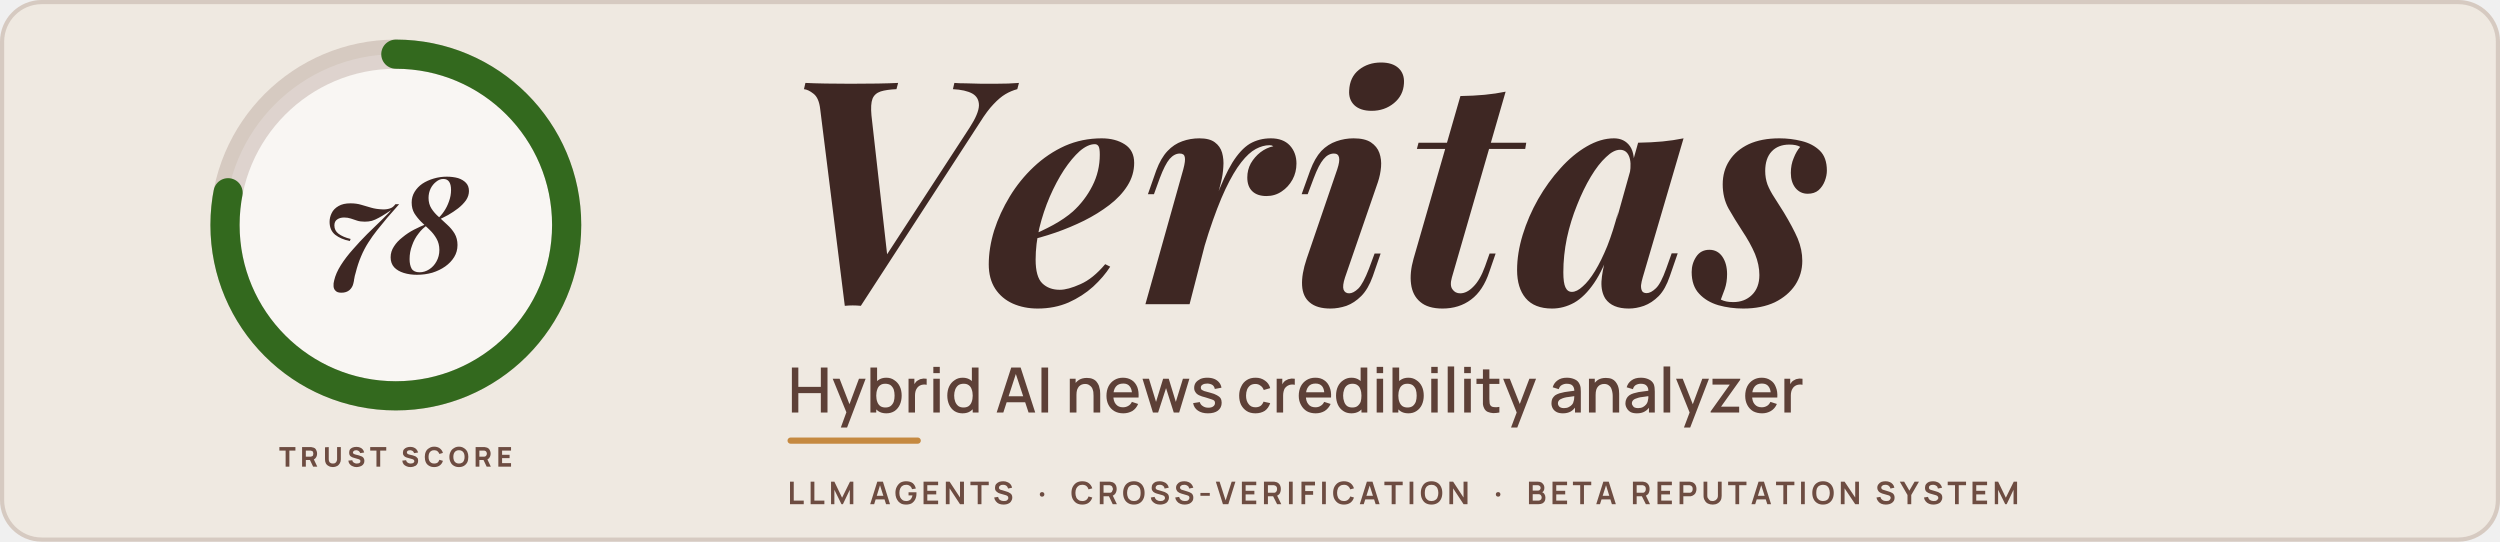
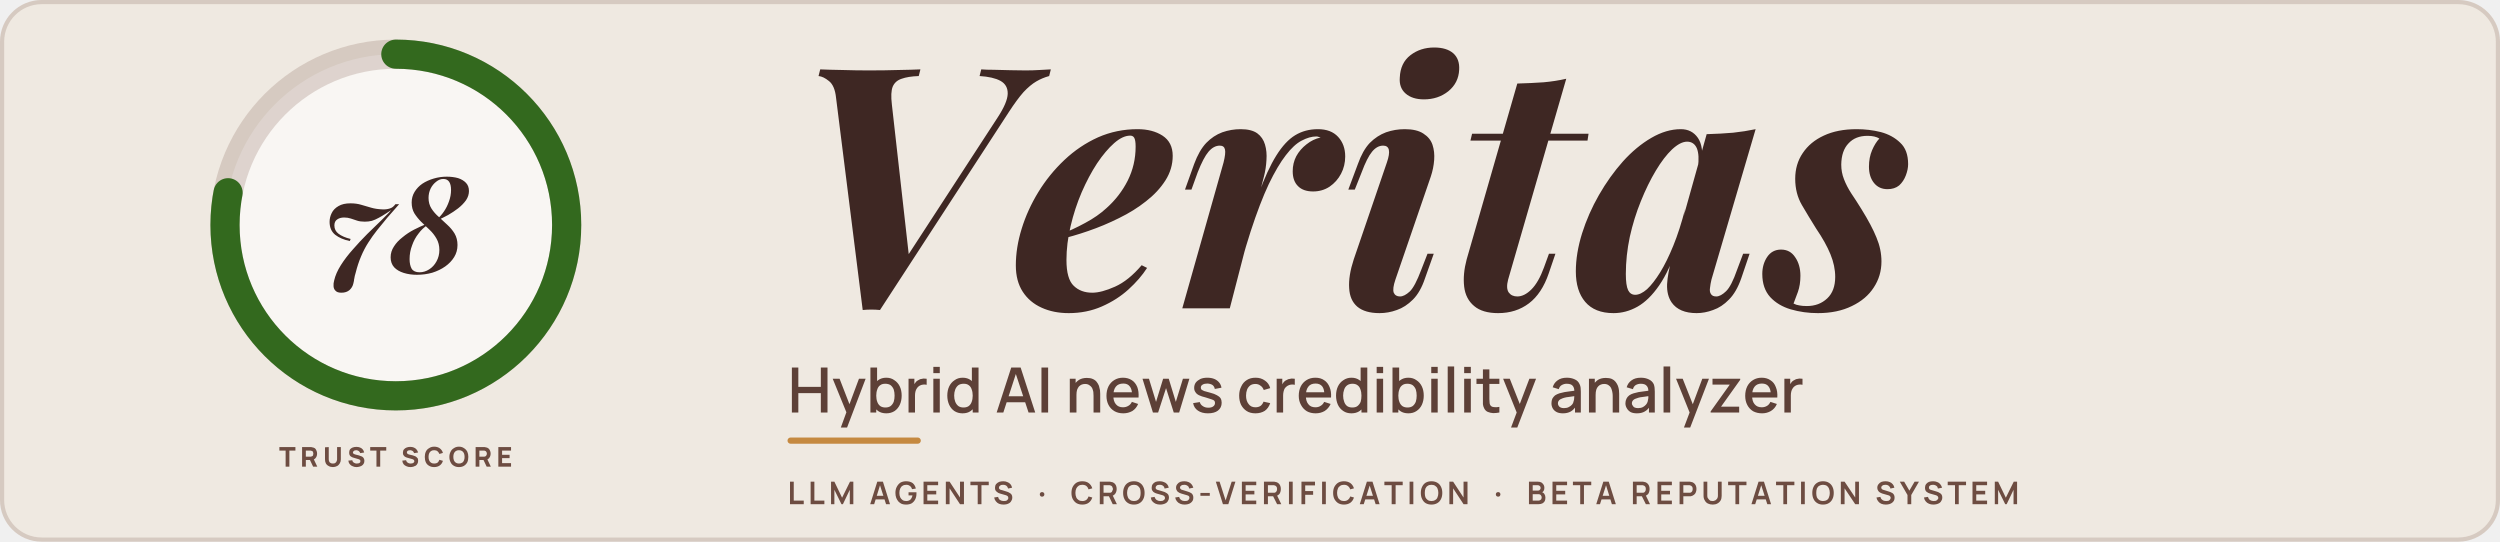
<svg xmlns="http://www.w3.org/2000/svg" width="1200" height="260" viewBox="0 42 1200 260" role="img" aria-labelledby="t d">
  <defs>
    <clipPath id="clip">
      <rect y="42" width="1200" height="260" rx="20" />
    </clipPath>
  </defs>
  <g clip-path="url(#clip)">
    <rect y="42" width="1200" height="260" fill="#EFE9E1" />
    <rect x="1" y="43" width="1198" height="258" rx="19" fill="none" stroke="#8D6E63" stroke-opacity="0.25" stroke-width="2" />
  </g>
  <g>
    <circle cx="190" cy="150" r="82" fill="#FFFFFF" fill-opacity="0.6" />
    <circle cx="190" cy="150" r="82" fill="none" stroke="#8D6E63" stroke-opacity="0.25" stroke-width="14" />
    <circle cx="190" cy="150" r="82" fill="none" stroke="#33691E" stroke-width="14" stroke-linecap="round" stroke-dasharray="402 516" transform="rotate(-90 190 150)" />
    <path d="M168.2 139.6Q171.1 139.6 173.4 140.3Q175.8 141 178.2 141.7Q180.6 142.4 183.6 142.5Q185.4 142.6 187 142.1Q188.6 141.7 189.8 140H191.6Q188.6 143.5 185.9 146.5Q183.3 149.6 181 152.5Q178.7 155.4 176.8 158.4Q174.8 161.5 173.3 165.1Q171.8 168.6 170.7 173Q170.2 174.6 170.1 175.5Q169.9 176.3 169.9 176.8Q169.8 177.3 169.6 178.1Q169.2 179.9 167.8 181.2Q166.3 182.5 163.9 182.5Q161.9 182.5 161.1 181.6Q160.2 180.8 160.1 179.4Q160 178 160.4 176.6Q161.2 173.1 163.6 169.3Q166 165.5 169.4 161.7Q172.7 157.9 176.3 154.3Q180 150.7 183.3 147.5Q186.6 144.3 188.8 141.7Q188.8 141.7 189.3 141.6Q189.8 141.5 189.8 141.5Q187.4 143.1 185.4 144.4Q183.4 145.7 181.7 146.6Q180.1 147.5 178.5 148Q176.9 148.4 175.1 148.4Q172.9 148.4 171.4 147.9Q169.8 147.4 168.4 146.9Q166.9 146.4 165.2 146.4Q163.2 146.4 161.9 147.3Q160.5 148.2 160.5 150.2Q160.5 152.7 162.5 154.2Q164.6 155.8 168.3 156.7L167.9 157.7Q163.6 156.8 160.9 154.7Q158.2 152.5 158.2 148.5Q158.2 146.3 159.2 144.3Q160.2 142.2 162.5 140.9Q164.7 139.6 168.2 139.6ZM214.4 126.8Q217.4 126.8 219.9 127.5Q222.3 128.3 223.7 129.8Q225.1 131.3 225.1 133.7Q225.1 136 223.7 138.1Q222.2 140.2 219.9 142Q217.7 143.7 215.1 145.2Q212.5 146.6 210.1 147.7L209.9 147.1Q211.6 145.7 213.1 143.5Q214.6 141.3 215.5 138.7Q216.5 136 216.5 133.2Q216.5 127.9 212.8 127.9Q211 127.9 209.4 129.2Q207.7 130.5 206.7 132.5Q205.7 134.6 205.7 137Q205.7 139.9 207.1 142.1Q208.5 144.3 210.6 146.1Q212.6 148 214.7 149.9Q216.8 151.8 218.2 154.1Q219.6 156.5 219.6 159.6Q219.6 162.8 218 165.4Q216.4 168 213.7 169.9Q211 171.8 207.5 172.9Q204 173.9 200.1 173.9Q196.7 173.9 193.8 173Q190.9 172.1 189.2 170.3Q187.5 168.4 187.5 165.5Q187.5 162.7 189.1 160.3Q190.6 157.9 193.2 155.9Q195.7 153.8 198.8 152.2Q201.9 150.6 205 149.4L205.3 150Q202.8 151.5 200.9 154.1Q198.9 156.6 197.8 159.8Q196.6 162.9 196.6 166.4Q196.6 169.2 197.6 171Q198.7 172.7 201.4 172.7Q203.8 172.7 206 171.3Q208.2 169.9 209.5 167.5Q210.9 165 210.9 162Q210.9 158.9 209.5 156.5Q208.2 154.2 206.2 152.3Q204.2 150.4 202.2 148.5Q200.3 146.6 198.9 144.4Q197.6 142.2 197.6 139.2Q197.6 136.4 199 134.1Q200.4 131.8 202.7 130.2Q205.1 128.6 208.2 127.7Q211.2 126.8 214.4 126.8Z" fill="#3E2723" transform="translate(0 0)" />
    <path d="M137.1 266V258.3H134.1V256.6H141.8V258.3H138.9V266ZM145 266V256.6H149Q149.1 256.6 149.4 256.6Q149.6 256.7 149.8 256.7Q150.6 256.8 151.2 257.2Q151.7 257.7 151.9 258.3Q152.2 258.9 152.2 259.7Q152.2 260.9 151.6 261.7Q151 262.6 149.8 262.8L149 262.8H146.8V266ZM150.3 266 148.5 262.2 150.3 261.8 152.3 266ZM146.8 261.2H148.9Q149.1 261.2 149.2 261.2Q149.4 261.2 149.5 261.1Q149.9 261 150.1 260.8Q150.3 260.6 150.3 260.3Q150.4 260 150.4 259.7Q150.4 259.5 150.3 259.2Q150.3 258.9 150.1 258.7Q149.9 258.5 149.5 258.4Q149.4 258.3 149.2 258.3Q149.1 258.3 148.9 258.3H146.8ZM159.8 266.2Q158.6 266.2 157.8 265.7Q156.9 265.3 156.4 264.4Q156 263.6 156 262.5V256.7L157.8 256.6V262.5Q157.8 262.9 157.9 263.3Q158.1 263.7 158.3 264Q158.6 264.2 159 264.4Q159.3 264.5 159.8 264.5Q160.2 264.5 160.6 264.4Q160.9 264.2 161.2 264Q161.5 263.7 161.6 263.3Q161.8 262.9 161.8 262.5V256.6H163.6V262.5Q163.6 263.6 163.1 264.4Q162.6 265.3 161.8 265.7Q160.9 266.2 159.8 266.2ZM171.1 266.2Q170.1 266.2 169.3 265.8Q168.4 265.5 167.9 264.8Q167.3 264.1 167.2 263.1L169.1 262.9Q169.2 263.7 169.9 264.1Q170.5 264.5 171.2 264.5Q171.7 264.5 172.1 264.4Q172.5 264.3 172.8 264Q173 263.7 173 263.3Q173 263.2 173 263.1Q172.9 262.9 172.8 262.8Q172.7 262.7 172.6 262.6Q172.4 262.5 172.1 262.4L169.7 261.7Q169.4 261.6 169.1 261.5Q168.7 261.3 168.4 261.1Q168 260.8 167.8 260.4Q167.6 259.9 167.6 259.3Q167.6 258.3 168 257.7Q168.5 257.1 169.3 256.8Q170.1 256.5 171.1 256.5Q172 256.5 172.8 256.8Q173.6 257.1 174.1 257.7Q174.6 258.3 174.8 259.2L172.9 259.5Q172.8 259.1 172.5 258.8Q172.2 258.4 171.8 258.3Q171.5 258.1 171 258.1Q170.6 258.1 170.3 258.2Q169.9 258.3 169.7 258.6Q169.4 258.8 169.4 259.2Q169.4 259.5 169.6 259.7Q169.8 259.9 170.1 260Q170.4 260.1 170.7 260.2L172.3 260.6Q172.7 260.7 173.1 260.9Q173.5 261 174 261.3Q174.4 261.6 174.6 262Q174.9 262.5 174.9 263.2Q174.9 264 174.6 264.5Q174.3 265.1 173.7 265.5Q173.2 265.8 172.5 266Q171.8 266.2 171.1 266.2ZM180.7 266V258.3H177.7V256.6H185.4V258.3H182.5V266ZM197 266.2Q195.9 266.2 195.1 265.8Q194.3 265.5 193.7 264.8Q193.2 264.1 193.1 263.1L194.9 262.9Q195.1 263.7 195.7 264.1Q196.3 264.5 197.1 264.5Q197.5 264.5 197.9 264.4Q198.4 264.3 198.6 264Q198.9 263.7 198.9 263.3Q198.9 263.2 198.8 263.1Q198.8 262.9 198.7 262.8Q198.6 262.7 198.4 262.6Q198.2 262.5 198 262.4L195.5 261.7Q195.3 261.6 194.9 261.5Q194.5 261.3 194.2 261.1Q193.9 260.8 193.6 260.4Q193.4 259.9 193.4 259.3Q193.4 258.3 193.9 257.7Q194.4 257.1 195.2 256.8Q196 256.5 196.9 256.5Q197.9 256.5 198.6 256.8Q199.4 257.1 199.9 257.7Q200.4 258.3 200.7 259.2L198.8 259.5Q198.6 259.1 198.4 258.8Q198.1 258.4 197.7 258.3Q197.3 258.1 196.9 258.1Q196.5 258.1 196.1 258.2Q195.7 258.3 195.5 258.6Q195.3 258.8 195.3 259.2Q195.3 259.5 195.5 259.7Q195.7 259.9 195.9 260Q196.2 260.1 196.5 260.2L198.2 260.6Q198.5 260.7 199 260.9Q199.4 261 199.8 261.3Q200.2 261.6 200.5 262Q200.7 262.5 200.7 263.2Q200.7 264 200.4 264.5Q200.1 265.1 199.6 265.5Q199 265.8 198.4 266Q197.7 266.2 197 266.2ZM208.4 266.2Q207 266.2 206 265.6Q204.9 265 204.4 263.9Q203.9 262.8 203.9 261.3Q203.9 259.9 204.4 258.8Q204.9 257.7 206 257.1Q207 256.4 208.4 256.4Q210 256.4 211.1 257.2Q212.2 258 212.6 259.4L210.9 259.9Q210.6 259.1 210 258.6Q209.4 258.1 208.4 258.1Q207.5 258.1 206.9 258.5Q206.3 258.9 206 259.6Q205.7 260.3 205.7 261.3Q205.7 262.3 206 263Q206.3 263.7 206.9 264.1Q207.5 264.5 208.4 264.5Q209.4 264.5 210 264.1Q210.6 263.6 210.9 262.7L212.6 263.2Q212.2 264.6 211.1 265.4Q210 266.2 208.4 266.2ZM220.3 266.2Q218.9 266.2 217.9 265.6Q216.8 265 216.3 263.9Q215.7 262.8 215.7 261.3Q215.7 259.9 216.3 258.8Q216.8 257.7 217.9 257.1Q218.9 256.4 220.3 256.4Q221.7 256.4 222.7 257.1Q223.7 257.7 224.3 258.8Q224.8 259.9 224.8 261.3Q224.8 262.8 224.3 263.9Q223.7 265 222.7 265.6Q221.7 266.2 220.3 266.2ZM220.3 264.5Q221.2 264.5 221.8 264.1Q222.4 263.8 222.7 263Q223 262.3 223 261.3Q223 260.3 222.7 259.6Q222.4 258.9 221.8 258.5Q221.2 258.1 220.3 258.1Q219.4 258.1 218.8 258.5Q218.2 258.9 217.9 259.6Q217.6 260.3 217.6 261.3Q217.6 262.3 217.9 263Q218.2 263.7 218.8 264.1Q219.4 264.5 220.3 264.5ZM228.3 266V256.6H232.3Q232.4 256.6 232.6 256.6Q232.9 256.7 233.1 256.7Q233.9 256.8 234.4 257.2Q235 257.7 235.2 258.3Q235.5 258.9 235.5 259.7Q235.5 260.9 234.9 261.7Q234.3 262.6 233.1 262.8L232.3 262.8H230.1V266ZM233.6 266 231.8 262.2 233.6 261.8 235.6 266ZM230.1 261.2H232.2Q232.3 261.2 232.5 261.2Q232.7 261.2 232.8 261.1Q233.2 261 233.3 260.8Q233.5 260.6 233.6 260.3Q233.7 260 233.7 259.7Q233.7 259.5 233.6 259.2Q233.5 258.9 233.3 258.7Q233.2 258.5 232.8 258.4Q232.7 258.3 232.5 258.3Q232.3 258.3 232.2 258.3H230.1ZM239.2 266V256.6H245.3V258.3H241V260.3H244.6V261.9H241V264.3H245.3V266Z" fill="#6D4C41" />
  </g>
-   <path d="M465.4 103.3Q469.8 96.5 469.9 92.6Q469.9 88.7 466.7 86.9Q463.4 85.1 457.4 84.8L458.1 81.8Q460.2 82 463.7 82Q467.3 82.1 471.2 82.2Q475.1 82.2 477.7 82.2Q481.2 82.2 483.9 82.1Q486.7 82 489.1 81.8L488.3 84.8Q485.3 85.6 482.6 87.2Q479.9 88.8 476.9 92Q473.9 95.1 470.4 100.7L413.2 188.8Q411.2 188.6 409.3 188.6Q407.5 188.6 405.5 188.8L393.7 94.4Q393.1 89 390.5 87Q388 85 385.9 84.8L386.6 81.8Q390.4 82 396.4 82.1Q402.4 82.2 408.2 82.2Q415.4 82.2 421.3 82.1Q427.1 82 431.1 81.8L430.3 84.8Q425.6 85 422.7 85.9Q419.8 86.9 418.8 89.4Q417.8 92 418.3 97.4L426.1 166.6L421.8 170.2ZM493.8 155.5Q500 153 505.5 150Q511 147 515 143.5Q520.8 138.2 524.3 131.3Q527.9 124.3 527.9 116.2Q527.9 113.2 527.3 112.2Q526.7 111.2 525.5 111.2Q522.2 111.2 518.3 114.5Q514.5 117.9 510.7 123.6Q507 129.3 503.9 136.4Q500.8 143.6 498.9 151.4Q497.1 159.2 497.1 166.6Q497.1 174.9 500.3 178Q503.5 181.1 508.7 181.1Q512.6 181.1 518.6 178.4Q524.6 175.8 530.5 168.8L532.9 170Q529.8 174.9 524.7 179.6Q519.6 184.2 512.9 187.2Q506.2 190.1 498.1 190.1Q491.5 190.1 486.1 187.7Q480.8 185.3 477.7 180.6Q474.6 175.8 474.6 168.9Q474.6 161.1 477.2 152.6Q479.9 144.2 484.7 136.3Q489.5 128.4 496.2 122.1Q503 115.7 511.2 112Q519.4 108.4 528.8 108.4Q535.4 108.4 539.9 111.3Q544.4 114.2 544.4 120.2Q544.4 126 541.2 131.1Q538 136.2 532.5 140.4Q527 144.6 520.4 147.9Q513.7 151.2 506.8 153.6Q499.8 156 493.6 157.4ZM571 188H549.8L568 123.2Q569.1 119.1 568.7 117.4Q568.4 115.7 566.3 115.7Q563.7 115.7 561.4 118.3Q559.2 120.9 556.7 127.5L553.9 135.2H551L555 123.8Q557.2 117.9 560.4 114.5Q563.5 111.2 567.5 109.8Q571.4 108.4 575.7 108.4Q580.6 108.4 583.1 110.3Q585.7 112.2 586.6 115.3Q587.5 118.5 587.2 122.1Q587 125.8 586.1 129.4ZM609.3 111.7Q606.2 111.7 602.8 113.5Q599.4 115.3 595.8 119.9Q592.1 124.6 588.2 132.8Q584.3 141.1 580.1 153.9Q576 166.6 571.6 184.8L575 164.6Q579.7 148.2 583.6 137.3Q587.6 126.5 591.5 120.1Q595.5 113.7 599.9 111Q604.4 108.4 610 108.4Q615.9 108.4 619.1 111.8Q622.3 115.3 622.3 120.5Q622.3 124.7 620.4 128.2Q618.4 131.8 615.2 133.9Q612 136.1 607.9 136.1Q603.5 136.1 601.1 133.8Q598.7 131.5 598.7 127.2Q598.7 123.5 600.4 120.4Q602.2 117.3 605 115.1Q607.9 112.9 611.2 112.2Q610.9 112 610.4 111.8Q609.9 111.7 609.3 111.7ZM647.6 85.4Q647.9 79 652.3 75.5Q656.7 72 662.9 72Q668.4 72 671.3 74.7Q674.2 77.4 673.9 82Q673.6 87.8 669.1 91.5Q664.6 95.2 658.4 95.2Q653 95.2 650.1 92.5Q647.3 89.8 647.6 85.4ZM641.9 123.2Q644.4 115.7 640.3 115.7Q637.5 115.7 635.3 118.4Q633 121.1 630.6 127.5L627.7 135.2H624.8L628.9 123.8Q631.1 117.9 634.2 114.5Q637.4 111.2 641.5 109.8Q645.5 108.4 649.7 108.4Q655.1 108.4 658 110.3Q661 112.3 662.1 115.4Q663.2 118.5 662.9 122.1Q662.6 125.8 661.4 129.4L645.6 175.2Q644.3 179.2 644.9 181Q645.6 182.8 647.6 182.8Q649.6 182.8 652 180.5Q654.3 178.2 657.1 171L659.8 163.7H662.7L658.9 174.7Q656.7 180.8 653.4 184.1Q650.1 187.4 646.3 188.8Q642.4 190.1 638.6 190.1Q632.1 190.1 628.7 187.2Q625.3 184.4 625 179Q624.7 173.6 627.2 166.2ZM732.6 110.5 732.1 113.5H680.1L680.9 110.5ZM696.9 175.2Q695.8 179.1 697.2 180.9Q698.5 182.8 700.9 182.8Q704.1 182.8 707.2 179.6Q710.4 176.5 712.8 169.9L715 163.7H717.9L714.9 172.4Q711.9 181.5 706.1 185.8Q700.4 190.1 692.4 190.1Q685.4 190.1 681.7 186.9Q678 183.8 677.3 178.3Q676.6 172.9 678.5 166.2L701 88.1Q707.3 88 712.6 87.5Q717.9 87 722.7 86ZM754.5 182.1Q756.9 182.1 759.7 179.5Q762.6 177 765.6 172.1Q768.6 167.2 771.5 160.1Q774.3 153 776.7 143.8L773.4 160.1Q769.7 171.2 765.2 177.8Q760.7 184.4 755.6 187.3Q750.5 190.1 745 190.1Q736.5 190.1 732.3 185.1Q728.2 180.2 728.2 171.6Q728.2 163.5 730.9 154.7Q733.6 145.9 738.3 137.6Q743 129.4 749 122.8Q754.9 116.2 761.6 112.3Q768.3 108.4 774.7 108.4Q779.7 108.4 782.4 112.2Q785.1 116.1 784 124.4L782.3 125.3Q783.2 119.9 781.9 116.9Q780.6 113.9 777.6 113.9Q774.5 113.9 770.9 117.4Q767.2 120.8 763.6 126.8Q760 132.8 757 140.4Q753.9 148 752.1 156.3Q750.4 164.6 750.4 172.7Q750.4 177.8 751.4 179.9Q752.4 182.1 754.5 182.1ZM786.3 110.5Q792.7 110.4 798 109.9Q803.2 109.4 808.1 108.4L788.5 175.2Q787.9 177.2 787.7 178.9Q787.6 180.6 788.2 181.7Q788.8 182.7 790.4 182.7Q792.4 182.7 794.8 180.4Q797.2 178.2 799.8 170.9L802.4 163.6H805.3L801.5 174.6Q799.4 180.8 796.2 184.1Q792.9 187.4 789.1 188.8Q785.4 190.1 781.8 190.1Q773.9 190.1 770.6 185.4Q768.5 182.1 768.7 177.2Q769 172.3 770.7 166.2ZM826 185.8Q827.2 186.4 828.6 186.7Q829.9 187 832 187Q837.4 187 840.9 183.6Q844.5 180.1 844.5 174Q844.5 169.1 842.4 163.9Q840.2 158.7 836.2 152.7Q832.6 147.2 829.7 142.1Q826.9 137 826.9 130.5Q826.9 124 830.1 119.1Q833.3 114.1 839.4 111.2Q845.5 108.4 854.1 108.4Q859.6 108.4 864.8 109.7Q870.1 111 873.5 114.3Q876.9 117.6 876.9 123.9Q876.9 126.3 875.9 128.9Q874.9 131.5 872.9 133.3Q870.9 135 867.7 135Q864.1 135 861.8 132.2Q859.6 129.4 859.6 125Q859.6 121 861 117.8Q862.3 114.5 864.1 112.5Q862.3 111.4 858.9 111.4Q853.5 111.4 850.4 114.7Q847.3 118 847.3 124.1Q847.3 127.5 848.4 130.6Q849.6 133.6 851.7 136.8Q853.8 140 856.2 143.9Q860.6 151.2 862.9 156.5Q865.1 161.8 865.1 167.2Q865.1 173.6 861.7 178.8Q858.2 184 851.9 187.1Q845.5 190.1 836.8 190.1Q830.5 190.1 824.8 188.5Q819.1 186.8 815.6 183Q812 179.2 812 172.6Q812 168.5 814.2 165.2Q816.4 161.9 820.5 161.9Q824.5 161.9 826.8 165.3Q829 168.6 829 173.6Q829 177.5 827.9 180.7Q826.8 183.8 826 185.8Z" fill="#3E2723" />
+   <path d="M478.8 98.5Q483.6 91.2 483.7 87Q483.8 82.8 480.2 80.8Q476.7 78.9 470.2 78.5L471 75.3Q473.3 75.5 477.1 75.5Q480.9 75.6 485.1 75.7Q489.3 75.8 492.2 75.8Q495.9 75.8 498.9 75.6Q501.8 75.5 504.4 75.3L503.6 78.5Q500.3 79.4 497.4 81.1Q494.5 82.8 491.3 86.2Q488.2 89.7 484.3 95.7L422.4 190.8Q420.3 190.6 418.3 190.6Q416.2 190.6 414.1 190.8L401.3 88.9Q400.7 83.1 397.9 80.9Q395.2 78.7 392.9 78.5L393.7 75.3Q397.9 75.5 404.4 75.6Q410.9 75.8 417 75.8Q424.8 75.8 431.2 75.6Q437.6 75.5 441.8 75.3L441 78.5Q435.8 78.7 432.8 79.8Q429.7 80.8 428.5 83.6Q427.4 86.3 428.1 92.2L436.5 166.8L431.8 170.7ZM508.3 154.8Q514.9 152.3 520.9 149Q526.9 145.8 531.1 141.9Q537.5 136.2 541.3 128.7Q545.1 121.1 545.1 112.4Q545.1 109.2 544.4 108.1Q543.8 107.1 542.5 107.1Q538.9 107.1 534.8 110.7Q530.7 114.3 526.6 120.4Q522.6 126.5 519.2 134.3Q515.9 142 513.9 150.5Q511.9 158.9 511.9 166.8Q511.9 175.9 515.4 179.2Q518.8 182.5 524.3 182.5Q528.7 182.5 535.2 179.6Q541.7 176.7 548 169.3L550.6 170.6Q547.2 175.9 541.7 180.9Q536.2 185.9 528.9 189.1Q521.6 192.3 513 192.3Q505.7 192.3 500 189.7Q494.2 187.1 490.9 182Q487.6 176.9 487.6 169.4Q487.6 160.8 490.4 151.8Q493.2 142.7 498.4 134.2Q503.6 125.7 510.9 118.8Q518.2 111.9 527.1 107.9Q536 104 546 104Q553.2 104 558 107.1Q562.9 110.3 562.9 116.8Q562.9 123.1 559.4 128.6Q555.9 134.1 550.1 138.6Q544.3 143.2 537.1 146.7Q529.9 150.3 522.3 152.9Q514.8 155.5 508.1 157ZM590.3 190H567.5L587.3 120Q588.4 115.6 588 113.8Q587.6 111.9 585.5 111.9Q582.6 111.9 580.1 114.8Q577.7 117.6 574.9 124.7L571.9 133H568.8L573.2 120.7Q575.6 114.2 579 110.6Q582.4 107.1 586.7 105.5Q591 104 595.5 104Q600.7 104 603.5 106Q606.2 108 607.2 111.4Q608.2 114.8 607.9 118.8Q607.7 122.8 606.7 126.7ZM631.8 107.5Q628.6 107.5 624.8 109.5Q621.1 111.4 617.2 116.5Q613.3 121.5 609 130.4Q604.8 139.3 600.3 153.1Q595.8 167 591.1 186.6L594.7 164.7Q599.9 146.9 604.1 135.2Q608.3 123.6 612.6 116.7Q616.9 109.8 621.7 106.9Q626.5 104 632.6 104Q638.9 104 642.3 107.7Q645.7 111.4 645.7 117.1Q645.7 121.6 643.7 125.4Q641.7 129.2 638.2 131.6Q634.7 133.9 630.3 133.9Q625.6 133.9 623.1 131.4Q620.5 128.9 620.5 124.2Q620.5 120.3 622.2 117Q624 113.7 627.1 111.3Q630.2 108.8 633.9 108Q633.4 107.9 632.9 107.7Q632.5 107.5 631.8 107.5ZM671.9 79.2Q672.2 72.2 677 68.5Q681.8 64.8 688.4 64.8Q694.4 64.8 697.6 67.6Q700.7 70.4 700.4 75.5Q700.1 81.8 695.2 85.8Q690.3 89.7 683.5 89.7Q677.9 89.7 674.7 86.9Q671.5 84.1 671.9 79.2ZM665.7 120Q668.5 111.9 663.9 111.9Q661 111.9 658.6 114.8Q656.2 117.7 653.6 124.7L650.3 133H647.2L651.8 120.7Q654.1 114.2 657.5 110.6Q661 107.1 665.3 105.5Q669.6 104 674.3 104Q680 104 683.2 106.1Q686.5 108.2 687.6 111.5Q688.7 114.8 688.4 118.8Q688.1 122.8 686.8 126.7L669.8 176.2Q668.3 180.6 669 182.5Q669.8 184.3 672 184.3Q674.1 184.3 676.7 181.9Q679.2 179.5 682.2 171.5L685.2 163.8H688.2L684 175.6Q681.8 182.2 678.2 185.8Q674.6 189.4 670.5 190.8Q666.4 192.3 662.2 192.3Q655.2 192.3 651.5 189.2Q647.9 186.1 647.6 180.3Q647.2 174.4 649.8 166.5ZM762.5 106.2 762 109.5H705.8L706.6 106.2ZM723.9 176.2Q722.8 180.4 724.2 182.4Q725.6 184.3 728.3 184.3Q731.7 184.3 735.1 180.9Q738.5 177.5 741.1 170.4L743.5 163.8H746.6L743.4 173.2Q740.1 182.9 733.9 187.6Q727.7 192.3 719.1 192.3Q711.6 192.3 707.6 188.9Q703.5 185.5 702.8 179.6Q702.1 173.6 704 166.5L728.3 82.1Q735.3 81.9 740.9 81.5Q746.6 81 751.8 79.8ZM784.9 183.5Q787.5 183.5 790.6 180.8Q793.6 178 796.9 172.7Q800.1 167.5 803.2 159.9Q806.3 152.3 808.9 142.2L805.3 159.9Q801.3 171.9 796.4 179Q791.5 186.1 786 189.2Q780.5 192.3 774.5 192.3Q765.5 192.3 760.9 186.9Q756.4 181.6 756.4 172.3Q756.4 163.6 759.4 154Q762.4 144.5 767.5 135.6Q772.6 126.7 779 119.5Q785.4 112.4 792.6 108.2Q799.8 104 806.8 104Q812.1 104 815 108.2Q817.9 112.4 816.8 121.3L815 122.3Q815.8 116.5 814.5 113.2Q813.1 110 809.8 110Q806.6 110 802.6 113.7Q798.7 117.4 794.8 123.9Q790.9 130.4 787.6 138.6Q784.3 146.7 782.3 155.7Q780.4 164.7 780.4 173.5Q780.4 179 781.5 181.3Q782.6 183.5 784.9 183.5ZM819.2 106.4Q826.2 106.2 831.9 105.7Q837.5 105.1 842.7 104L821.5 176.2Q821 178.3 820.8 180.2Q820.5 182.1 821.3 183.2Q822 184.3 823.8 184.3Q825.9 184.3 828.5 181.8Q831.1 179.3 833.8 171.5L836.7 163.8H839.8L835.8 175.6Q833.5 182.2 829.9 185.8Q826.4 189.4 822.3 190.8Q818.3 192.3 814.4 192.3Q806 192.3 802.4 187.2Q800 183.7 800.2 178.4Q800.5 173.2 802.4 166.3ZM860.9 187.7Q862.2 188.4 863.7 188.6Q865.1 188.9 867.3 188.9Q873.2 188.9 877.1 185.2Q880.9 181.6 880.9 174.9Q880.9 169.6 878.6 164Q876.3 158.4 871.8 151.8Q868.1 145.9 864.9 140.4Q861.7 134.9 861.7 127.8Q861.7 120.8 865.3 115.5Q868.9 110.1 875.4 107.1Q882 104 891.2 104Q897.2 104 902.8 105.4Q908.4 106.9 912.1 110.5Q915.9 114 915.9 120.8Q915.9 123.3 914.8 126.2Q913.7 129.1 911.6 131Q909.4 132.8 906 132.8Q901.9 132.8 899.5 129.8Q897.1 126.8 897.1 122Q897.1 117.6 898.6 114.1Q900.1 110.6 902.1 108.5Q900 107.2 896.4 107.2Q890.6 107.2 887.3 110.8Q883.9 114.3 883.8 121Q883.8 124.7 885.1 128Q886.4 131.4 888.6 134.8Q890.9 138.2 893.5 142.4Q898.4 150.3 900.7 156Q903.1 161.7 903.1 167.5Q903.1 174.4 899.4 180Q895.8 185.6 888.9 188.9Q882 192.3 872.6 192.3Q865.8 192.3 859.6 190.5Q853.5 188.7 849.7 184.6Q845.9 180.4 845.9 173.5Q845.9 168.9 848.2 165.4Q850.6 161.8 854.9 161.8Q859.3 161.8 861.7 165.5Q864.2 169.1 864.2 174.4Q864.2 178.7 863 182.1Q861.7 185.5 860.9 187.7Z" fill="#3E2723" />
  <path d="M380.1 240V218.4H383.2V227.7H394V218.4H397.2V240H394V230.7H383.2V240ZM403.6 247.2 406.7 238.7 406.8 241.2 399.7 223.8H403L408.2 237.2H407.3L412.3 223.8H415.5L406.6 247.2ZM425.4 240.4Q423.1 240.4 421.5 239.3Q420 238.2 419.2 236.2Q418.4 234.3 418.4 231.9Q418.4 229.5 419.2 227.5Q420 225.6 421.5 224.5Q423.1 223.3 425.4 223.3Q427.7 223.3 429.3 224.5Q431 225.6 431.9 227.5Q432.8 229.4 432.8 231.9Q432.8 234.3 431.9 236.3Q431 238.2 429.4 239.3Q427.7 240.4 425.4 240.4ZM417.8 240V218.4H421V228.3H420.6V240ZM425 237.6Q426.5 237.6 427.5 236.9Q428.5 236.1 429 234.8Q429.4 233.5 429.4 231.9Q429.4 230.3 429 229Q428.5 227.7 427.5 226.9Q426.5 226.2 424.9 226.2Q423.4 226.2 422.5 226.9Q421.5 227.6 421.1 228.9Q420.6 230.2 420.6 231.9Q420.6 233.6 421.1 234.9Q421.5 236.1 422.5 236.9Q423.5 237.6 425 237.6ZM436.1 240V223.8H438.9V227.7L438.5 227.2Q438.8 226.4 439.3 225.8Q439.7 225.1 440.4 224.7Q441 224.3 441.7 224Q442.5 223.8 443.3 223.7Q444.1 223.7 444.8 223.8V226.7Q444 226.5 443.1 226.6Q442.1 226.7 441.3 227.2Q440.5 227.7 440.1 228.4Q439.6 229.1 439.4 230Q439.2 230.9 439.2 231.8V240ZM448 221.1V218.1H451.1V221.1ZM448 240V223.8H451.1V240ZM462 240.4Q459.8 240.4 458.1 239.3Q456.5 238.2 455.6 236.3Q454.7 234.3 454.7 231.9Q454.7 229.4 455.6 227.5Q456.5 225.6 458.2 224.5Q459.8 223.3 462.1 223.3Q464.4 223.3 466 224.5Q467.5 225.6 468.3 227.5Q469.1 229.5 469.1 231.9Q469.1 234.3 468.3 236.2Q467.5 238.2 465.9 239.3Q464.4 240.4 462 240.4ZM462.5 237.6Q464 237.6 465 236.9Q466 236.1 466.4 234.9Q466.9 233.6 466.9 231.9Q466.9 230.2 466.4 228.9Q466 227.6 465 226.9Q464.1 226.2 462.6 226.2Q461 226.2 460 226.9Q459 227.7 458.5 229Q458 230.3 458 231.9Q458 233.5 458.5 234.8Q459 236.1 460 236.9Q461 237.6 462.5 237.6ZM466.9 240V228.3H466.5V218.4H469.7V240ZM478.4 240 485.4 218.4H489.9L496.9 240H493.7L487.2 220.3H488L481.6 240ZM482 235.1V232.2H493.3V235.1ZM499.9 240V218.4H503.1V240ZM524.9 240V232Q524.9 231.1 524.8 230.1Q524.6 229.1 524.2 228.2Q523.7 227.4 522.9 226.9Q522.1 226.3 520.8 226.3Q520 226.3 519.2 226.6Q518.5 226.9 517.9 227.5Q517.4 228.1 517 229.1Q516.7 230.1 516.7 231.6L514.8 230.8Q514.8 228.6 515.6 226.9Q516.4 225.3 518 224.3Q519.5 223.4 521.7 223.4Q523.4 223.4 524.5 223.9Q525.7 224.4 526.4 225.3Q527.1 226.2 527.5 227.2Q527.8 228.3 528 229.3Q528.1 230.2 528.1 231V240ZM513.5 240V223.8H516.3V228.5H516.7V240ZM539.2 240.4Q536.8 240.4 535 239.4Q533.1 238.3 532.1 236.4Q531.1 234.5 531.1 232Q531.1 229.4 532.1 227.4Q533.1 225.5 534.9 224.4Q536.7 223.3 539 223.3Q541.5 223.3 543.3 224.5Q545 225.6 545.9 227.8Q546.7 229.9 546.5 232.8H543.4V231.6Q543.4 228.8 542.3 227.5Q541.3 226.1 539.2 226.1Q536.8 226.1 535.6 227.6Q534.4 229.1 534.4 231.9Q534.4 234.6 535.6 236Q536.8 237.5 539 237.5Q540.5 237.5 541.6 236.8Q542.7 236.2 543.3 234.9L546.3 235.9Q545.4 238.1 543.5 239.3Q541.5 240.4 539.2 240.4ZM533.4 232.8V230.3H545V232.8ZM553.4 240 548.4 223.8 551.5 223.8 554.9 234.9 558.3 223.8H561L564.4 234.9L567.8 223.8H570.9L566 240H563.4L559.7 228.3L555.9 240ZM579.8 240.4Q576.9 240.4 575 239.1Q573.1 237.8 572.7 235.5L575.9 235Q576.2 236.2 577.3 236.9Q578.4 237.7 580 237.7Q581.5 237.7 582.3 237.1Q583.2 236.5 583.2 235.4Q583.2 234.8 582.9 234.4Q582.6 234 581.6 233.7Q580.7 233.4 578.8 232.8Q576.7 232.3 575.5 231.7Q574.3 231.1 573.8 230.2Q573.2 229.4 573.2 228.2Q573.2 226.7 574 225.6Q574.8 224.6 576.2 223.9Q577.6 223.3 579.5 223.3Q581.4 223.3 582.9 223.9Q584.3 224.5 585.2 225.6Q586.1 226.7 586.3 228.1L583.1 228.7Q582.9 227.5 582 226.8Q581.1 226.2 579.6 226.1Q578.1 226.1 577.3 226.6Q576.4 227.1 576.4 228Q576.4 228.6 576.7 229Q577.1 229.3 578 229.7Q579 230 580.9 230.5Q582.9 231 584.1 231.7Q585.3 232.3 585.9 233.2Q586.4 234.1 586.4 235.3Q586.4 237.7 584.6 239.1Q582.9 240.4 579.8 240.4ZM602.6 240.4Q600.1 240.4 598.4 239.3Q596.7 238.2 595.7 236.3Q594.8 234.4 594.8 231.9Q594.8 229.4 595.8 227.5Q596.7 225.5 598.5 224.4Q600.2 223.3 602.7 223.3Q605.3 223.3 607.2 224.7Q609.1 226 609.7 228.3L606.6 229.2Q606.1 227.8 605 227.1Q604 226.3 602.6 226.3Q601.1 226.3 600.1 227Q599.1 227.8 598.6 229Q598.1 230.3 598.1 231.9Q598.1 234.4 599.3 235.9Q600.4 237.5 602.6 237.5Q604.1 237.5 605.1 236.8Q606 236.1 606.5 234.8L609.7 235.5Q608.9 237.9 607.1 239.2Q605.2 240.4 602.6 240.4ZM612.8 240V223.8H615.5V227.7L615.2 227.2Q615.5 226.4 615.9 225.8Q616.4 225.1 617 224.7Q617.7 224.3 618.4 224Q619.2 223.8 620 223.7Q620.8 223.7 621.5 223.8V226.7Q620.7 226.5 619.7 226.6Q618.8 226.7 618 227.2Q617.2 227.7 616.7 228.4Q616.3 229.1 616.1 230Q615.9 230.9 615.9 231.8V240ZM631.5 240.4Q629.1 240.4 627.3 239.4Q625.5 238.3 624.5 236.4Q623.4 234.5 623.4 232Q623.4 229.4 624.4 227.4Q625.4 225.5 627.2 224.4Q629 223.3 631.4 223.3Q633.9 223.3 635.6 224.5Q637.3 225.6 638.2 227.8Q639.1 229.9 638.9 232.8H635.7V231.6Q635.7 228.8 634.7 227.5Q633.6 226.1 631.5 226.1Q629.1 226.1 628 227.6Q626.8 229.1 626.8 231.9Q626.8 234.6 628 236Q629.1 237.5 631.4 237.5Q632.9 237.5 633.9 236.8Q635 236.2 635.6 234.9L638.7 235.9Q637.7 238.1 635.8 239.3Q633.9 240.4 631.5 240.4ZM625.8 232.8V230.3H637.3V232.8ZM648.7 240.4Q646.4 240.4 644.8 239.3Q643.1 238.2 642.2 236.3Q641.3 234.3 641.3 231.9Q641.3 229.4 642.2 227.5Q643.1 225.6 644.8 224.5Q646.5 223.3 648.7 223.3Q651 223.3 652.6 224.5Q654.2 225.6 655 227.5Q655.8 229.5 655.8 231.9Q655.8 234.3 655 236.2Q654.2 238.2 652.6 239.3Q651 240.4 648.7 240.4ZM649.1 237.6Q650.7 237.6 651.6 236.9Q652.6 236.1 653.1 234.9Q653.5 233.6 653.5 231.9Q653.5 230.2 653 228.9Q652.6 227.6 651.6 226.9Q650.7 226.2 649.2 226.2Q647.7 226.2 646.7 226.9Q645.6 227.7 645.2 229Q644.7 230.3 644.7 231.9Q644.7 233.5 645.2 234.8Q645.6 236.1 646.6 236.9Q647.6 237.6 649.1 237.6ZM653.5 240V228.3H653.1V218.4H656.3V240ZM660.8 221.1V218.1H663.9V221.1ZM660.8 240V223.8H663.9V240ZM676 240.4Q673.7 240.4 672.1 239.3Q670.6 238.2 669.8 236.2Q668.9 234.3 668.9 231.9Q668.9 229.5 669.7 227.5Q670.5 225.6 672.1 224.5Q673.7 223.3 676 223.3Q678.3 223.3 679.9 224.5Q681.6 225.6 682.5 227.5Q683.4 229.4 683.4 231.9Q683.4 234.3 682.5 236.3Q681.6 238.2 679.9 239.3Q678.3 240.4 676 240.4ZM668.4 240V218.4H671.6V228.3H671.2V240ZM675.6 237.6Q677.1 237.6 678.1 236.9Q679.1 236.1 679.6 234.8Q680 233.5 680 231.9Q680 230.3 679.6 229Q679.1 227.7 678.1 226.9Q677.1 226.2 675.5 226.2Q674 226.2 673.1 226.9Q672.1 227.6 671.7 228.9Q671.2 230.2 671.2 231.9Q671.2 233.6 671.7 234.9Q672.1 236.1 673.1 236.9Q674.1 237.6 675.6 237.6ZM687 221.1V218.1H690.1V221.1ZM687 240V223.8H690.1V240ZM694.9 240V217.9H698V240ZM702.8 221.1V218.1H706V221.1ZM702.8 240V223.8H706V240ZM719.7 240Q718.2 240.3 716.7 240.3Q715.3 240.2 714.1 239.7Q713 239.2 712.4 238Q711.9 237 711.8 236Q711.8 234.9 711.8 233.6V219.3H714.9V233.5Q714.9 234.4 715 235.2Q715 235.9 715.3 236.4Q715.8 237.3 717 237.4Q718.2 237.6 719.7 237.3ZM708.7 226.3V223.8H719.7V226.3ZM725.3 247.2 728.5 238.7 728.5 241.2 721.5 223.8H724.7L730 237.2H729L734.1 223.8H737.3L728.3 247.2ZM750.2 240.4Q748.4 240.4 747.2 239.8Q745.9 239.1 745.3 238Q744.7 236.9 744.7 235.6Q744.7 234.4 745.1 233.4Q745.6 232.5 746.4 231.8Q747.3 231.2 748.5 230.8Q749.6 230.5 751 230.2Q752.3 230 753.8 229.8Q755.4 229.6 756.8 229.4L755.7 230Q755.7 228.1 754.9 227.2Q754.1 226.2 752 226.2Q750.8 226.2 749.7 226.8Q748.6 227.4 748.2 228.8L745.3 227.9Q745.9 225.8 747.6 224.6Q749.3 223.3 752.1 223.3Q754.2 223.3 755.9 224.1Q757.5 224.8 758.2 226.4Q758.6 227.2 758.7 228.1Q758.8 229 758.8 230V240H756V236.3L756.6 236.8Q755.5 238.6 754 239.5Q752.4 240.4 750.2 240.4ZM750.7 237.9Q752.1 237.9 753 237.4Q754 236.9 754.6 236.2Q755.2 235.5 755.3 234.7Q755.6 234 755.6 233.1Q755.7 232.2 755.7 231.6L756.7 232Q755.2 232.2 754 232.4Q752.8 232.6 751.8 232.7Q750.8 232.9 750 233.2Q749.4 233.4 748.9 233.7Q748.4 234 748.1 234.5Q747.8 234.9 747.8 235.6Q747.8 236.2 748.1 236.7Q748.4 237.3 749.1 237.6Q749.7 237.9 750.7 237.9ZM774.1 240V232Q774.1 231.1 773.9 230.1Q773.7 229.1 773.3 228.2Q772.9 227.4 772.1 226.9Q771.3 226.3 770 226.3Q769.1 226.3 768.4 226.6Q767.6 226.9 767.1 227.5Q766.5 228.1 766.2 229.1Q765.9 230.1 765.9 231.6L763.9 230.8Q763.9 228.6 764.7 226.9Q765.6 225.3 767.1 224.3Q768.6 223.4 770.8 223.4Q772.5 223.4 773.7 223.9Q774.8 224.4 775.5 225.3Q776.2 226.2 776.6 227.2Q777 228.3 777.1 229.3Q777.2 230.2 777.2 231V240ZM762.7 240V223.8H765.5V228.5H765.9V240ZM785.7 240.4Q783.9 240.4 782.7 239.8Q781.5 239.1 780.9 238Q780.2 236.9 780.2 235.6Q780.2 234.4 780.7 233.4Q781.1 232.5 782 231.8Q782.8 231.2 784.1 230.8Q785.1 230.5 786.5 230.2Q787.9 230 789.4 229.8Q790.9 229.6 792.4 229.4L791.2 230Q791.3 228.1 790.4 227.2Q789.6 226.2 787.6 226.2Q786.3 226.2 785.2 226.8Q784.2 227.4 783.8 228.8L780.8 227.9Q781.4 225.8 783.1 224.6Q784.8 223.3 787.6 223.3Q789.8 223.3 791.4 224.1Q793 224.8 793.8 226.4Q794.1 227.2 794.2 228.1Q794.3 229 794.3 230V240H791.5V236.3L792.1 236.8Q791.1 238.6 789.5 239.5Q788 240.4 785.7 240.4ZM786.3 237.9Q787.6 237.9 788.6 237.4Q789.5 236.9 790.1 236.2Q790.7 235.5 790.9 234.7Q791.1 234 791.2 233.1Q791.2 232.2 791.2 231.6L792.2 232Q790.7 232.2 789.5 232.4Q788.3 232.6 787.3 232.7Q786.3 232.9 785.6 233.2Q784.9 233.4 784.4 233.7Q783.9 234 783.6 234.5Q783.3 234.9 783.3 235.6Q783.3 236.2 783.7 236.7Q784 237.3 784.6 237.6Q785.3 237.9 786.3 237.9ZM798.5 240V217.9H801.7V240ZM808.3 247.2 811.5 238.7 811.5 241.2 804.5 223.8H807.7L813 237.2H812.1L817.1 223.8H820.3L811.3 247.2ZM821.1 240V239.5L830.3 226.6H822V223.8H835.3V224.3L826.1 237.2H834.8V240ZM845.8 240.4Q843.4 240.4 841.5 239.4Q839.7 238.3 838.7 236.4Q837.7 234.5 837.7 232Q837.7 229.4 838.7 227.4Q839.7 225.5 841.5 224.4Q843.3 223.3 845.6 223.3Q848.1 223.3 849.8 224.5Q851.6 225.6 852.4 227.8Q853.3 229.9 853.1 232.8H850V231.6Q850 228.8 848.9 227.5Q847.9 226.1 845.7 226.1Q843.4 226.1 842.2 227.6Q841 229.1 841 231.9Q841 234.6 842.2 236Q843.4 237.5 845.6 237.5Q847.1 237.5 848.2 236.8Q849.2 236.2 849.8 234.9L852.9 235.9Q852 238.1 850 239.3Q848.1 240.4 845.8 240.4ZM840 232.8V230.3H851.6V232.8ZM856.5 240V223.8H859.3V227.7L858.9 227.2Q859.2 226.4 859.7 225.8Q860.1 225.1 860.8 224.7Q861.4 224.3 862.1 224Q862.9 223.8 863.7 223.7Q864.5 223.7 865.2 223.8V226.7Q864.4 226.5 863.5 226.6Q862.5 226.7 861.7 227.2Q860.9 227.7 860.5 228.4Q860 229.1 859.8 230Q859.6 230.9 859.6 231.8V240Z" fill="#5D4037" />
  <path d="M379.2 284V273.2H381V282.3H385.8V284ZM389.1 284V273.2H390.9V282.3H395.7V284ZM398.9 284V273.2H400.5L404.2 280.9L408 273.2H409.6V284H407.9V277.1L404.6 284H403.9L400.5 277.1V284ZM417.7 284 421.1 273.2H423.8L427.2 284H425.3L422.2 274.3H422.6L419.6 284ZM419.6 281.7V280H425.3V281.7ZM434.9 284.2Q433.8 284.2 432.9 283.9Q432 283.5 431.3 282.8Q430.6 282 430.2 281Q429.8 279.9 429.8 278.6Q429.8 276.8 430.5 275.6Q431.2 274.3 432.3 273.6Q433.5 273 434.9 273Q436.9 273 438.1 273.9Q439.2 274.8 439.6 276.5L437.8 276.8Q437.5 275.8 436.8 275.3Q436.1 274.7 435 274.7Q433.9 274.7 433.2 275.2Q432.5 275.6 432.1 276.5Q431.7 277.4 431.7 278.6Q431.7 279.8 432.1 280.7Q432.5 281.5 433.2 282Q433.9 282.5 435 282.5Q435.8 282.5 436.4 282.2Q437.1 281.9 437.4 281.3Q437.8 280.7 438 279.8H436.1V278.3H439.9Q439.9 278.5 439.9 278.7Q439.9 278.9 439.9 279Q439.9 280.5 439.3 281.7Q438.7 282.9 437.6 283.6Q436.5 284.2 434.9 284.2ZM443.3 284V273.2H450.3V274.9H445.1V277.6H449.4V279.3H445.1V282.3H450.3V284ZM454 284V273.2H455.8L460.8 280.8V273.2H462.7V284H460.8L455.8 276.4V284ZM469.3 284V274.9H465.8V273.2H474.6V274.9H471.1V284ZM481.7 284.2Q480.5 284.2 479.5 283.8Q478.6 283.4 478 282.6Q477.4 281.9 477.2 280.8L479.1 280.5Q479.3 281.5 480 282Q480.8 282.5 481.8 282.5Q482.3 282.5 482.9 282.4Q483.4 282.2 483.7 281.8Q484 281.5 484 281Q484 280.8 483.9 280.6Q483.9 280.4 483.7 280.2Q483.6 280.1 483.3 279.9Q483.1 279.8 482.8 279.7L480 278.9Q479.7 278.8 479.2 278.6Q478.8 278.4 478.5 278.1Q478.1 277.8 477.8 277.3Q477.6 276.9 477.6 276.1Q477.6 275.1 478.1 274.4Q478.7 273.7 479.6 273.3Q480.5 273 481.6 273Q482.7 273 483.5 273.4Q484.4 273.7 485 274.4Q485.6 275.1 485.8 276.1L483.9 276.5Q483.7 275.9 483.4 275.5Q483.1 275.1 482.6 274.9Q482.1 274.7 481.5 274.7Q481 274.7 480.5 274.8Q480.1 275 479.8 275.3Q479.5 275.6 479.5 276.1Q479.5 276.5 479.7 276.7Q480 277 480.3 277.1Q480.7 277.2 481.1 277.3L483 277.9Q483.4 278 483.9 278.2Q484.4 278.4 484.8 278.7Q485.3 279 485.6 279.5Q485.9 280 485.9 280.9Q485.9 281.7 485.5 282.3Q485.2 283 484.6 283.4Q484 283.8 483.3 284Q482.5 284.2 481.7 284.2ZM500.2 280.4Q499.7 280.4 499.4 280.1Q499.1 279.7 499.1 279.3Q499.1 278.8 499.4 278.5Q499.7 278.2 500.2 278.2Q500.6 278.2 501 278.5Q501.3 278.8 501.3 279.3Q501.3 279.7 501 280.1Q500.6 280.4 500.2 280.4ZM519.5 284.2Q517.9 284.2 516.7 283.5Q515.6 282.8 514.9 281.5Q514.3 280.3 514.3 278.6Q514.3 276.9 514.9 275.7Q515.6 274.4 516.7 273.7Q517.9 273 519.5 273Q521.4 273 522.6 273.9Q523.8 274.8 524.3 276.4L522.5 276.9Q522.2 275.9 521.5 275.3Q520.7 274.7 519.5 274.7Q518.4 274.7 517.7 275.2Q517 275.7 516.6 276.5Q516.2 277.4 516.2 278.6Q516.2 279.8 516.6 280.7Q516.9 281.5 517.7 282Q518.4 282.5 519.5 282.5Q520.7 282.5 521.5 281.9Q522.2 281.3 522.5 280.3L524.3 280.8Q523.8 282.4 522.6 283.3Q521.4 284.2 519.5 284.2ZM527.9 284V273.2H532.4Q532.5 273.2 532.8 273.2Q533 273.2 533.2 273.3Q534.2 273.4 534.8 273.9Q535.4 274.4 535.7 275.1Q536 275.8 536 276.7Q536 278 535.3 279Q534.6 279.9 533.3 280.2L532.5 280.2H529.7V284ZM534.1 284 532 279.6 533.8 279.2 536.1 284ZM529.7 278.5H532.3Q532.4 278.5 532.6 278.5Q532.8 278.5 533 278.5Q533.4 278.4 533.7 278.1Q533.9 277.8 534 277.4Q534.2 277.1 534.2 276.7Q534.2 276.4 534 276Q533.9 275.6 533.7 275.4Q533.4 275.1 533 275Q532.8 274.9 532.6 274.9Q532.4 274.9 532.3 274.9H529.7ZM544.3 284.2Q542.6 284.2 541.5 283.5Q540.3 282.8 539.7 281.5Q539.1 280.3 539.1 278.6Q539.1 276.9 539.7 275.7Q540.3 274.4 541.5 273.7Q542.6 273 544.3 273Q545.9 273 547 273.7Q548.2 274.4 548.8 275.7Q549.4 276.9 549.4 278.6Q549.4 280.3 548.8 281.5Q548.2 282.8 547 283.5Q545.9 284.2 544.3 284.2ZM544.3 282.5Q545.4 282.5 546.1 282Q546.8 281.6 547.2 280.7Q547.5 279.8 547.5 278.6Q547.5 277.4 547.2 276.5Q546.8 275.7 546.1 275.2Q545.4 274.7 544.3 274.7Q543.2 274.7 542.5 275.2Q541.7 275.6 541.4 276.5Q541 277.4 541 278.6Q541 279.8 541.4 280.7Q541.7 281.5 542.5 282Q543.2 282.5 544.3 282.5ZM556.8 284.2Q555.7 284.2 554.7 283.8Q553.8 283.4 553.1 282.6Q552.5 281.9 552.4 280.8L554.2 280.5Q554.5 281.5 555.2 282Q556 282.5 556.9 282.5Q557.5 282.5 558 282.4Q558.5 282.2 558.9 281.8Q559.2 281.5 559.2 281Q559.2 280.8 559.1 280.6Q559 280.4 558.9 280.2Q558.7 280.1 558.5 279.9Q558.3 279.8 558 279.7L555.2 278.9Q554.8 278.8 554.4 278.6Q554 278.4 553.6 278.1Q553.3 277.8 553 277.3Q552.8 276.9 552.8 276.1Q552.8 275.1 553.3 274.4Q553.8 273.7 554.7 273.3Q555.6 273 556.7 273Q557.8 273 558.7 273.4Q559.6 273.7 560.2 274.4Q560.8 275.1 561 276.1L559 276.5Q558.9 275.9 558.6 275.5Q558.2 275.1 557.8 274.9Q557.3 274.7 556.7 274.7Q556.2 274.7 555.7 274.8Q555.2 275 555 275.3Q554.7 275.6 554.7 276.1Q554.7 276.5 554.9 276.7Q555.2 277 555.5 277.1Q555.9 277.2 556.2 277.3L558.2 277.9Q558.6 278 559.1 278.2Q559.6 278.4 560 278.7Q560.5 279 560.8 279.5Q561.1 280 561.1 280.9Q561.1 281.7 560.7 282.3Q560.4 283 559.8 283.4Q559.2 283.8 558.4 284Q557.7 284.2 556.8 284.2ZM568.6 284.2Q567.4 284.2 566.5 283.8Q565.5 283.4 564.9 282.6Q564.3 281.9 564.1 280.8L566 280.5Q566.2 281.5 567 282Q567.7 282.5 568.7 282.5Q569.3 282.5 569.8 282.4Q570.3 282.2 570.6 281.8Q570.9 281.5 570.9 281Q570.9 280.8 570.9 280.6Q570.8 280.4 570.7 280.2Q570.5 280.1 570.3 279.9Q570 279.8 569.7 279.7L567 278.9Q566.6 278.8 566.2 278.6Q565.8 278.4 565.4 278.1Q565 277.8 564.8 277.3Q564.5 276.9 564.5 276.1Q564.5 275.1 565.1 274.4Q565.6 273.7 566.5 273.3Q567.4 273 568.5 273Q569.6 273 570.5 273.4Q571.3 273.7 571.9 274.4Q572.5 275.1 572.8 276.1L570.8 276.5Q570.7 275.9 570.4 275.5Q570 275.1 569.5 274.9Q569 274.7 568.5 274.7Q567.9 274.7 567.5 274.8Q567 275 566.7 275.3Q566.4 275.6 566.4 276.1Q566.4 276.5 566.7 276.7Q566.9 277 567.3 277.1Q567.6 277.2 568 277.3L569.9 277.9Q570.3 278 570.8 278.2Q571.3 278.4 571.8 278.7Q572.2 279 572.5 279.5Q572.8 280 572.8 280.9Q572.8 281.7 572.5 282.3Q572.1 283 571.5 283.4Q571 283.8 570.2 284Q569.4 284.2 568.6 284.2ZM576.2 280V278.6H580.7V280ZM587 284 583.6 273.2H585.4L588.3 282.2L591.2 273.2H593L589.6 284ZM596.1 284V273.2H603V274.9H597.9V277.6H602.1V279.3H597.9V282.3H603V284ZM606.7 284V273.2H611.2Q611.4 273.2 611.6 273.2Q611.9 273.2 612.1 273.3Q613 273.4 613.6 273.9Q614.2 274.4 614.5 275.1Q614.8 275.8 614.8 276.7Q614.8 278 614.2 279Q613.5 279.9 612.1 280.2L611.3 280.2H608.6V284ZM613 284 610.8 279.6 612.7 279.2 615 284ZM608.6 278.5H611.1Q611.3 278.5 611.5 278.5Q611.7 278.5 611.8 278.5Q612.3 278.4 612.5 278.1Q612.8 277.8 612.9 277.4Q613 277.1 613 276.7Q613 276.4 612.9 276Q612.8 275.6 612.5 275.4Q612.3 275.1 611.8 275Q611.7 274.9 611.5 274.9Q611.3 274.9 611.1 274.9H608.6ZM618.7 284V273.2H620.5V284ZM624.7 284V273.2H631.2V275H626.5V277.7H630.3V279.5H626.5V284ZM634.6 284V273.2H636.4V284ZM645.1 284.2Q643.5 284.2 642.3 283.5Q641.2 282.8 640.5 281.5Q639.9 280.3 639.9 278.6Q639.9 276.9 640.5 275.7Q641.2 274.4 642.3 273.7Q643.5 273 645.1 273Q646.9 273 648.2 273.9Q649.4 274.8 649.9 276.4L648.1 276.9Q647.8 275.9 647 275.3Q646.3 274.7 645.1 274.7Q644 274.7 643.3 275.2Q642.5 275.7 642.2 276.5Q641.8 277.4 641.8 278.6Q641.8 279.8 642.2 280.7Q642.5 281.5 643.3 282Q644 282.5 645.1 282.5Q646.3 282.5 647 281.9Q647.8 281.3 648.1 280.3L649.9 280.8Q649.4 282.4 648.2 283.3Q646.9 284.2 645.1 284.2ZM652.7 284 656.1 273.2H658.8L662.2 284H660.3L657.2 274.3H657.7L654.6 284ZM654.6 281.7V280H660.3V281.7ZM668 284V274.9H664.5V273.2H673.3V274.9H669.9V284ZM676.6 284V273.2H678.4V284ZM687.1 284.2Q685.5 284.2 684.3 283.5Q683.2 282.8 682.6 281.5Q682 280.3 682 278.6Q682 276.9 682.6 275.7Q683.2 274.4 684.3 273.7Q685.5 273 687.1 273Q688.7 273 689.9 273.7Q691.1 274.4 691.7 275.7Q692.3 276.9 692.3 278.6Q692.3 280.3 691.7 281.5Q691.1 282.8 689.9 283.5Q688.7 284.2 687.1 284.2ZM687.1 282.5Q688.2 282.5 688.9 282Q689.7 281.6 690 280.7Q690.4 279.8 690.4 278.6Q690.4 277.4 690 276.5Q689.7 275.7 688.9 275.2Q688.2 274.7 687.1 274.7Q686 274.7 685.3 275.2Q684.6 275.6 684.2 276.5Q683.9 277.4 683.9 278.6Q683.9 279.8 684.2 280.7Q684.6 281.5 685.3 282Q686 282.5 687.1 282.5ZM695.7 284V273.2H697.5L702.5 280.8V273.2H704.4V284H702.5L697.5 276.4V284ZM719.1 280.4Q718.7 280.4 718.3 280.1Q718 279.7 718 279.3Q718 278.8 718.3 278.5Q718.7 278.2 719.1 278.2Q719.6 278.2 719.9 278.5Q720.2 278.8 720.2 279.3Q720.2 279.7 719.9 280.1Q719.6 280.4 719.1 280.4ZM733.9 284V273.2H738.1Q739.2 273.2 739.9 273.6Q740.6 274.1 741 274.8Q741.3 275.4 741.3 276.2Q741.3 277.1 740.9 277.7Q740.5 278.3 739.8 278.5V278.1Q740.8 278.4 741.3 279.1Q741.8 279.9 741.8 280.8Q741.8 281.8 741.5 282.5Q741.1 283.2 740.4 283.6Q739.6 284 738.6 284ZM735.7 282.3H738.4Q738.8 282.3 739.2 282.1Q739.6 281.9 739.8 281.6Q740 281.2 740 280.7Q740 280.3 739.8 280Q739.6 279.6 739.3 279.4Q738.9 279.2 738.4 279.2H735.7ZM735.7 277.5H738.1Q738.5 277.5 738.8 277.4Q739.1 277.2 739.3 276.9Q739.5 276.6 739.5 276.2Q739.5 275.6 739.1 275.3Q738.8 274.9 738.1 274.9H735.7ZM745.2 284V273.2H752.2V274.9H747V277.6H751.3V279.3H747V282.3H752.2V284ZM758.5 284V274.9H755V273.2H763.8V274.9H760.3V284ZM766.2 284 769.6 273.2H772.2L775.6 284H773.7L770.7 274.3H771.1L768 284ZM768 281.7V280H773.7V281.7ZM783.8 284V273.2H788.2Q788.4 273.2 788.6 273.2Q788.9 273.2 789.1 273.3Q790 273.4 790.6 273.9Q791.2 274.4 791.5 275.1Q791.8 275.8 791.8 276.7Q791.8 278 791.2 279Q790.5 279.9 789.1 280.2L788.3 280.2H785.6V284ZM790 284 787.8 279.6 789.7 279.2 792 284ZM785.6 278.5H788.1Q788.3 278.5 788.5 278.5Q788.7 278.5 788.8 278.5Q789.3 278.4 789.5 278.1Q789.8 277.8 789.9 277.4Q790 277.1 790 276.7Q790 276.4 789.9 276Q789.8 275.6 789.5 275.4Q789.3 275.1 788.8 275Q788.7 274.9 788.5 274.9Q788.3 274.9 788.1 274.9H785.6ZM795.6 284V273.2H802.5V274.9H797.4V277.6H801.6V279.3H797.4V282.3H802.5V284ZM806.2 284V273.2H810.7Q810.9 273.2 811.1 273.2Q811.3 273.2 811.6 273.3Q812.5 273.4 813.1 273.9Q813.7 274.4 814 275.1Q814.3 275.8 814.3 276.7Q814.3 277.6 814 278.3Q813.7 279.1 813.1 279.5Q812.5 280 811.6 280.2Q811.3 280.2 811.1 280.2Q810.8 280.2 810.7 280.2H808V284ZM808 278.5H810.6Q810.8 278.5 811 278.5Q811.1 278.5 811.3 278.5Q811.8 278.4 812 278.1Q812.3 277.8 812.4 277.4Q812.5 277.1 812.5 276.7Q812.5 276.4 812.4 276Q812.3 275.6 812 275.4Q811.8 275.1 811.3 275Q811.1 274.9 811 274.9Q810.8 274.9 810.6 274.9H808ZM822.1 284.2Q820.8 284.2 819.8 283.7Q818.8 283.2 818.3 282.2Q817.7 281.3 817.7 280V273.2L819.5 273.2V279.9Q819.5 280.6 819.7 281Q820 281.5 820.3 281.8Q820.7 282.2 821.1 282.4Q821.6 282.5 822.1 282.5Q822.6 282.5 823 282.3Q823.5 282.2 823.8 281.8Q824.2 281.5 824.4 281Q824.6 280.5 824.6 279.9V273.2H826.4V280Q826.4 281.3 825.9 282.2Q825.3 283.2 824.3 283.7Q823.4 284.2 822.1 284.2ZM833 284V274.9H829.5V273.2H838.3V274.9H834.8V284ZM840.7 284 844.1 273.2H846.7L850.1 284H848.3L845.2 274.3H845.6L842.5 284ZM842.6 281.7V280H848.2V281.7ZM856 284V274.9H852.5V273.2H861.3V274.9H857.8V284ZM864.5 284V273.2H866.3V284ZM875 284.2Q873.4 284.2 872.3 283.5Q871.1 282.8 870.5 281.5Q869.9 280.3 869.9 278.6Q869.9 276.9 870.5 275.7Q871.1 274.4 872.3 273.7Q873.4 273 875 273Q876.7 273 877.8 273.7Q879 274.4 879.6 275.7Q880.2 276.9 880.2 278.6Q880.2 280.3 879.6 281.5Q879 282.8 877.8 283.5Q876.7 284.2 875 284.2ZM875 282.5Q876.1 282.5 876.9 282Q877.6 281.6 877.9 280.7Q878.3 279.8 878.3 278.6Q878.3 277.4 877.9 276.5Q877.6 275.7 876.9 275.2Q876.1 274.7 875 274.7Q874 274.7 873.2 275.2Q872.5 275.6 872.1 276.5Q871.8 277.4 871.8 278.6Q871.8 279.8 872.1 280.7Q872.5 281.5 873.2 282Q874 282.5 875 282.5ZM883.6 284V273.2H885.4L890.5 280.8V273.2H892.3V284H890.5L885.4 276.4V284ZM905.2 284.2Q904 284.2 903 283.8Q902.1 283.4 901.5 282.6Q900.9 281.9 900.7 280.8L902.6 280.5Q902.8 281.5 903.6 282Q904.3 282.5 905.3 282.5Q905.9 282.5 906.4 282.4Q906.9 282.2 907.2 281.8Q907.5 281.5 907.5 281Q907.5 280.8 907.5 280.6Q907.4 280.4 907.2 280.2Q907.1 280.1 906.9 279.9Q906.6 279.8 906.3 279.7L903.5 278.9Q903.2 278.8 902.8 278.6Q902.3 278.4 902 278.1Q901.6 277.8 901.4 277.3Q901.1 276.9 901.1 276.1Q901.1 275.1 901.7 274.4Q902.2 273.7 903.1 273.3Q904 273 905.1 273Q906.2 273 907.1 273.4Q907.9 273.7 908.5 274.4Q909.1 275.1 909.3 276.1L907.4 276.5Q907.3 275.9 906.9 275.5Q906.6 275.1 906.1 274.9Q905.6 274.7 905.1 274.7Q904.5 274.7 904.1 274.8Q903.6 275 903.3 275.3Q903 275.6 903 276.1Q903 276.5 903.3 276.7Q903.5 277 903.9 277.1Q904.2 277.2 904.6 277.3L906.5 277.9Q906.9 278 907.4 278.2Q907.9 278.4 908.4 278.7Q908.8 279 909.1 279.5Q909.4 280 909.4 280.9Q909.4 281.7 909.1 282.3Q908.7 283 908.1 283.4Q907.5 283.8 906.8 284Q906 284.2 905.2 284.2ZM915.6 284V279.6L911.9 273.2H914L916.5 277.5L919 273.2H921.1L917.4 279.6V284ZM928 284.2Q926.8 284.2 925.9 283.8Q924.9 283.4 924.3 282.6Q923.7 281.9 923.5 280.8L925.4 280.5Q925.7 281.5 926.4 282Q927.2 282.5 928.1 282.5Q928.7 282.5 929.2 282.4Q929.7 282.2 930 281.8Q930.4 281.5 930.4 281Q930.4 280.8 930.3 280.6Q930.2 280.4 930.1 280.2Q929.9 280.1 929.7 279.9Q929.5 279.8 929.2 279.7L926.4 278.9Q926 278.8 925.6 278.6Q925.2 278.4 924.8 278.1Q924.4 277.8 924.2 277.3Q924 276.9 924 276.1Q924 275.1 924.5 274.4Q925 273.7 925.9 273.3Q926.8 273 927.9 273Q929 273 929.9 273.4Q930.8 273.7 931.3 274.4Q931.9 275.1 932.2 276.1L930.2 276.5Q930.1 275.9 929.8 275.5Q929.4 275.1 928.9 274.9Q928.4 274.7 927.9 274.7Q927.3 274.7 926.9 274.8Q926.4 275 926.1 275.3Q925.9 275.6 925.9 276.1Q925.9 276.5 926.1 276.7Q926.3 277 926.7 277.1Q927.1 277.2 927.4 277.3L929.4 277.9Q929.8 278 930.3 278.2Q930.7 278.4 931.2 278.7Q931.7 279 932 279.5Q932.3 280 932.3 280.9Q932.3 281.7 931.9 282.3Q931.6 283 931 283.4Q930.4 283.8 929.6 284Q928.8 284.2 928 284.2ZM938.4 284V274.9H934.9V273.2H943.7V274.9H940.2V284ZM946.8 284V273.2H953.8V274.9H948.6V277.6H952.9V279.3H948.6V282.3H953.8V284ZM957.5 284V273.2H959.1L962.8 280.9L966.6 273.2H968.2V284H966.5V277.1L963.2 284H962.5L959.1 277.1V284Z" fill="#6D4C41" />
  <rect x="378" y="252" width="64" height="3" rx="1.5" fill="#C58940" />
</svg>
